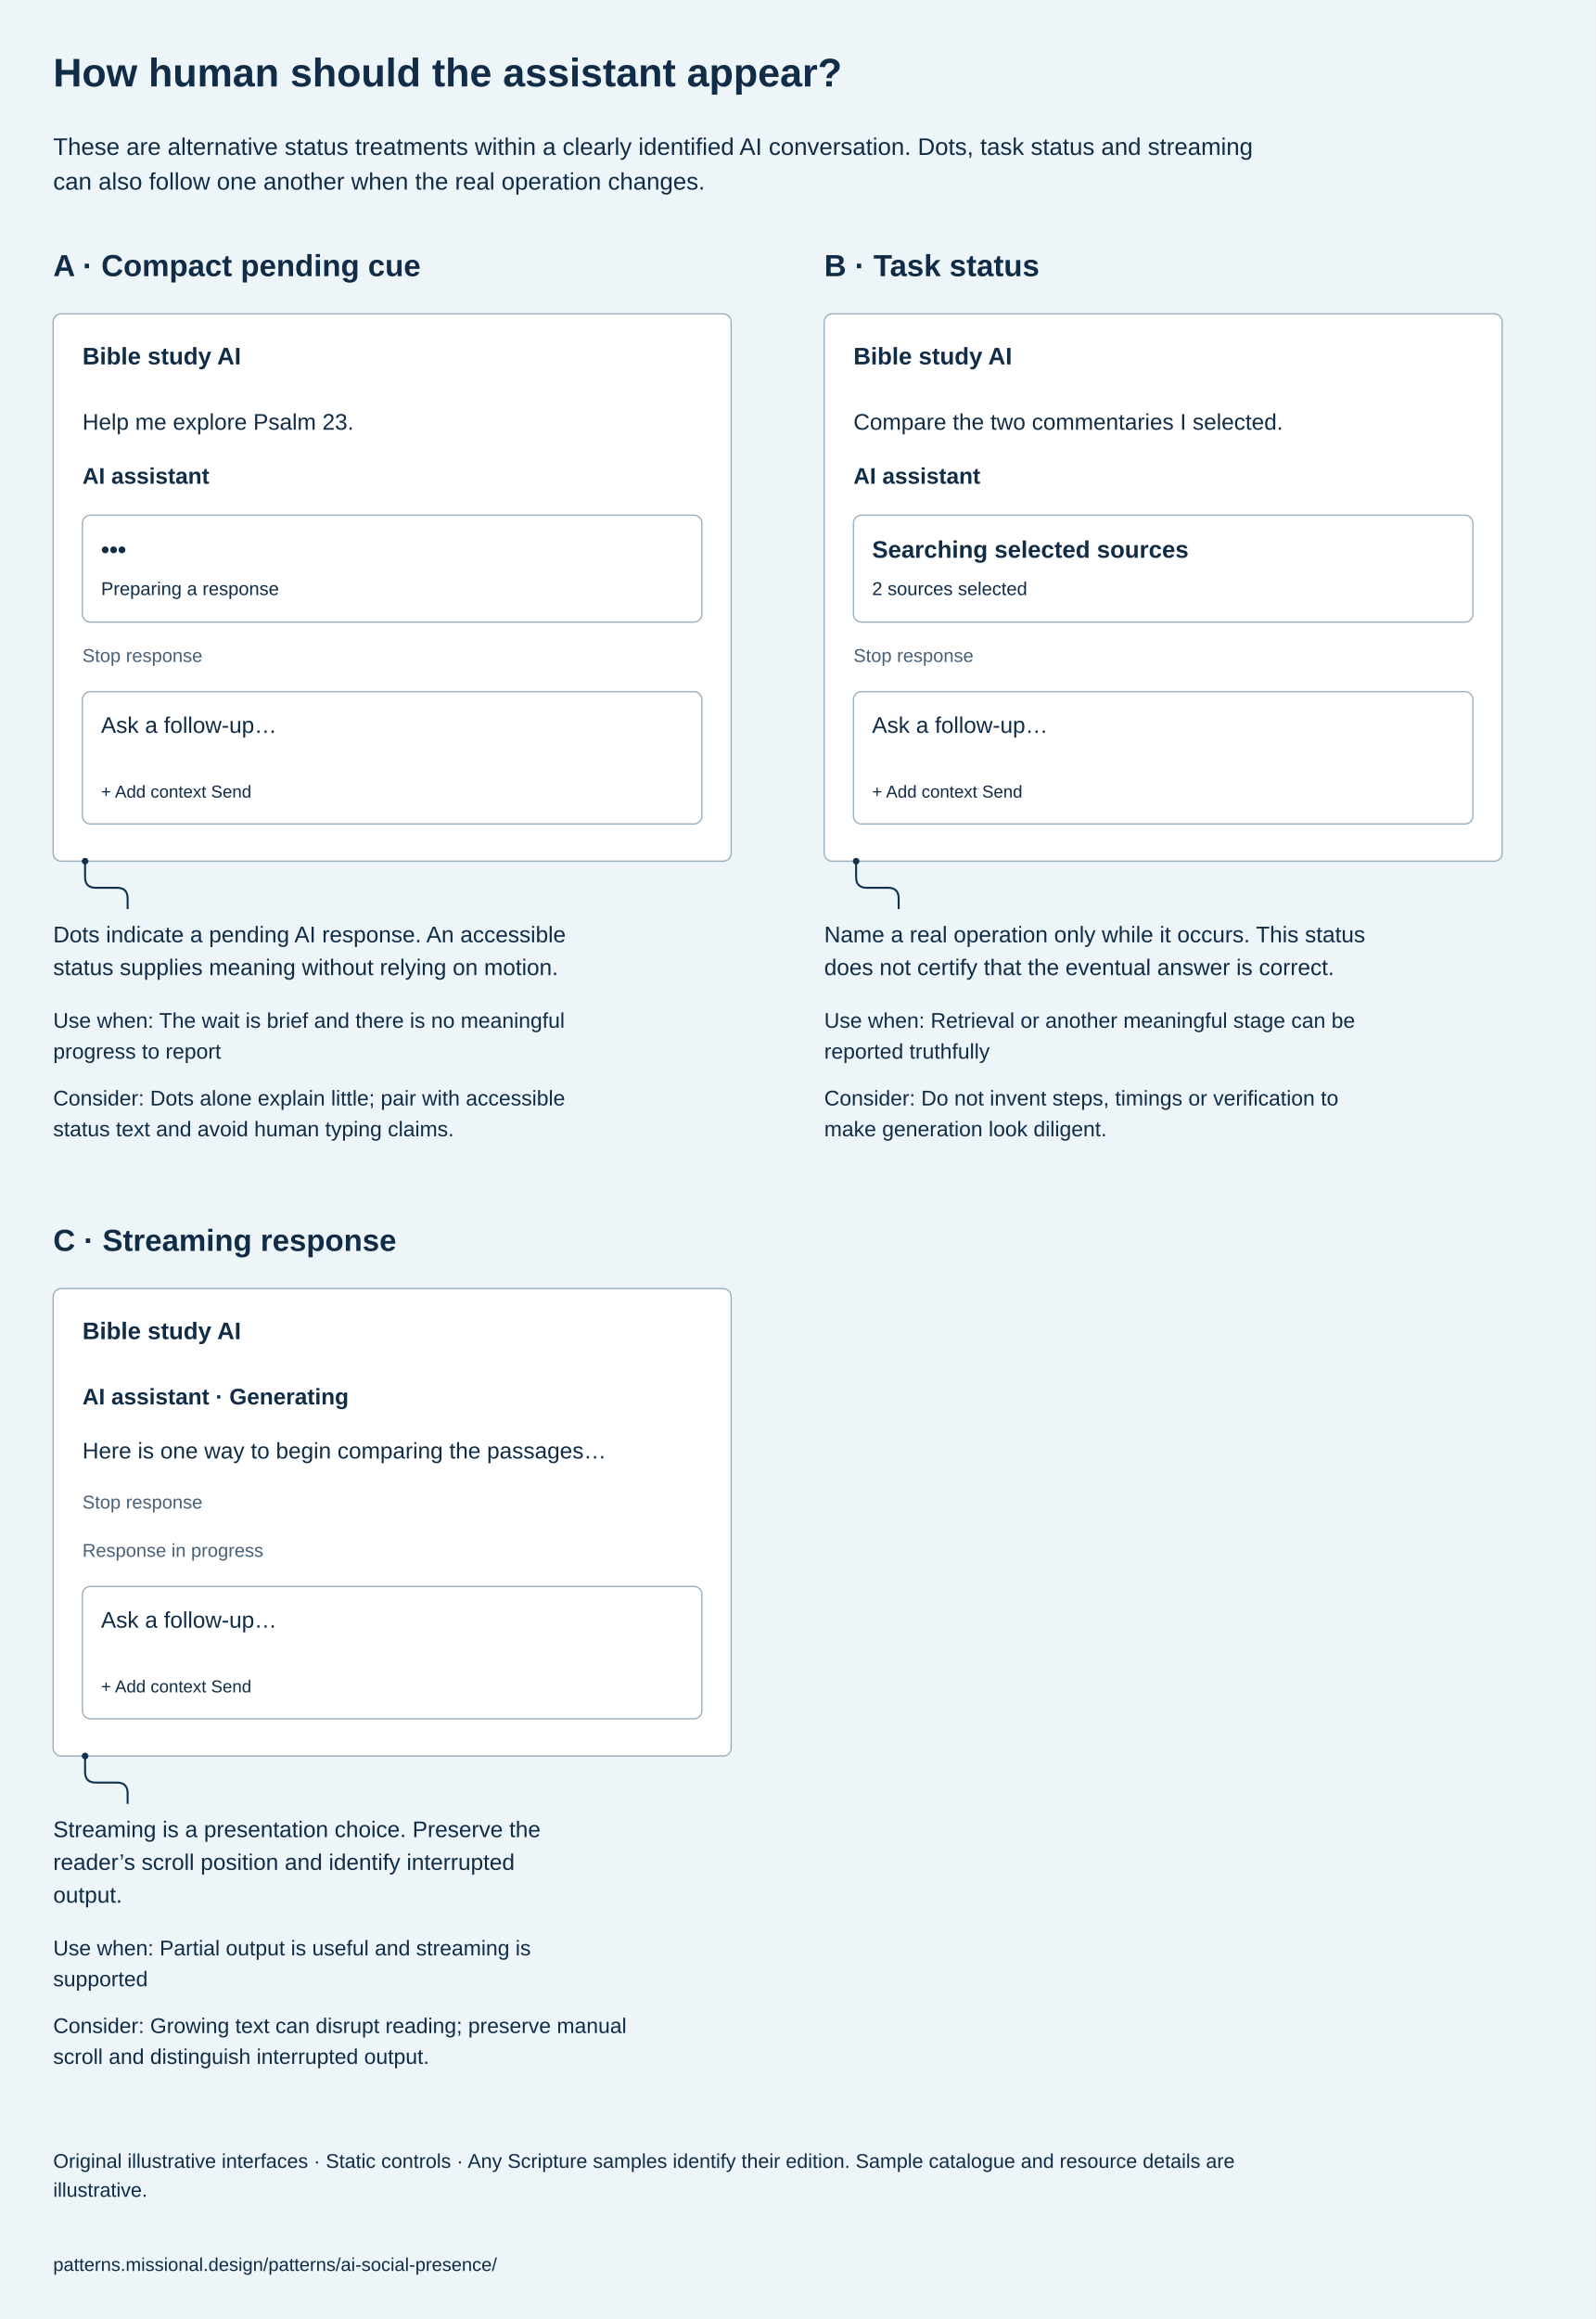
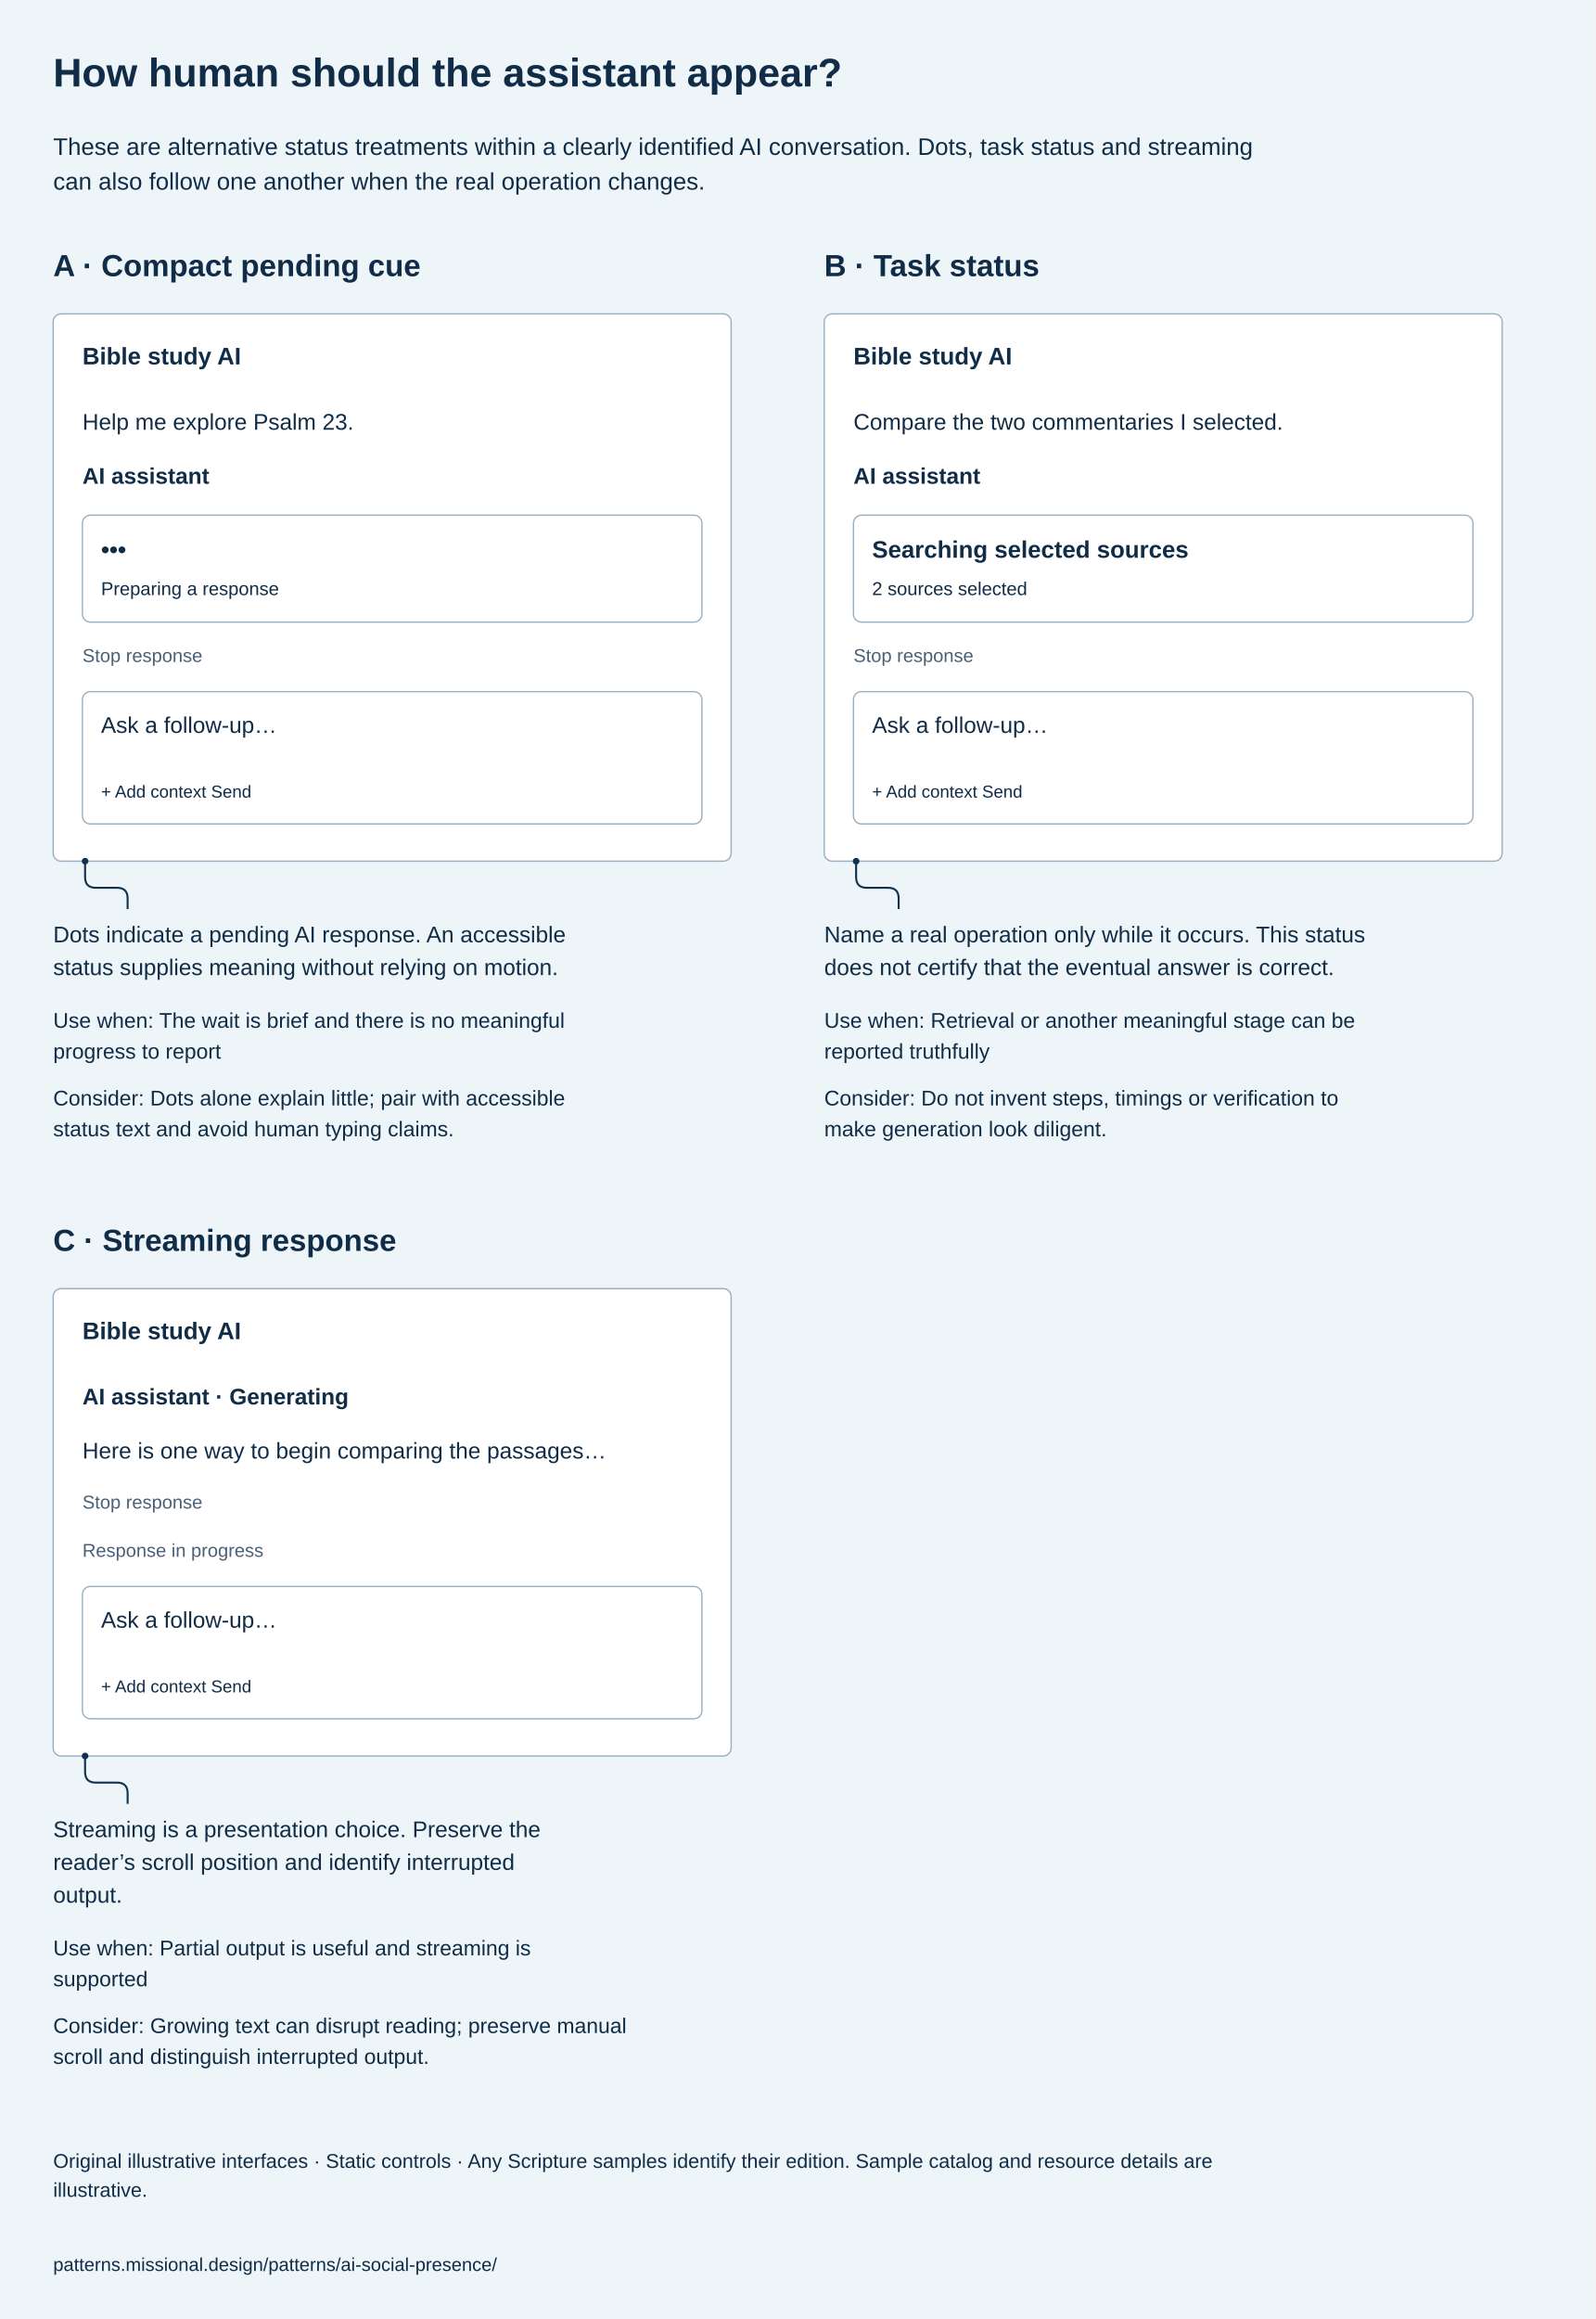
<svg xmlns="http://www.w3.org/2000/svg" viewBox="0 0 1200 1744" role="img" aria-labelledby="title desc" data-illustration-theme="light">
  <rect width="1200" height="1744" fill="#edf5f9" />
  <g font-family="Arial, sans-serif">
    <text x="40" y="65" font-size="30" fill="#102c47" font-weight="700">How human should the assistant appear?</text>
    <text x="40" y="116.5" font-size="18" fill="#102c47">These are alternative status treatments within a clearly identified AI conversation. Dots, task status and streaming</text>
    <text x="40" y="142.6" font-size="18" fill="#102c47">can also follow one another when the real operation changes.</text>
    <text x="40" y="207.7" font-size="23" fill="#102c47" font-weight="700">A · Compact pending cue</text>
    <rect x="40" y="236.05" width="510" height="411.6" rx="6" fill="#ffffff" stroke="#9aafbf" />
    <text x="62" y="274.05" font-size="18" fill="#102c47" font-weight="700">Bible study AI</text>
    <text x="62" y="323.15" font-size="17" fill="#102c47">Help me explore Psalm 23.</text>
    <text x="62" y="363.8" font-size="17" fill="#102c47" font-weight="700">AI assistant</text>
    <rect x="62" y="387.45" width="466" height="80.4" rx="6" fill="#ffffff" stroke="#9aafbf" />
    <text x="76" y="419.45" font-size="18" fill="#102c47" font-weight="700">•••</text>
    <text x="76" y="447.55" font-size="14" fill="#102c47">Preparing a response</text>
    <text x="62" y="497.85" font-size="14" fill="#486078">Stop response</text>
    <rect x="62" y="520.15" width="466" height="99.5" rx="6" fill="#ffffff" stroke="#9aafbf" />
    <text x="76" y="551.15" font-size="17" fill="#102c47">Ask a follow-up…</text>
    <text x="76" y="599.8" font-size="13" fill="#102c47">+ Add context                         Send</text>
    <path d="M64 647.65v12 q0 8 8 8 h16 q8 0 8 8 v8" fill="none" stroke="#10324f" stroke-width="1.5" />
    <circle cx="64" cy="647.65" r="2.5" fill="#10324f" />
    <text x="40" y="708.65" font-size="17" fill="#102c47">Dots indicate a pending AI response. An accessible</text>
    <text x="40" y="733.3" font-size="17" fill="#102c47">status supplies meaning without relying on motion.</text>
    <text x="40" y="772.95" font-size="16" fill="#102c47">Use when: The wait is brief and there is no meaningful</text>
    <text x="40" y="796.15" font-size="16" fill="#102c47">progress to report</text>
    <text x="40" y="831.35" font-size="16" fill="#102c47">Consider: Dots alone explain little; pair with accessible</text>
    <text x="40" y="854.55" font-size="16" fill="#102c47">status text and avoid human typing claims.</text>
    <text x="620" y="207.7" font-size="23" fill="#102c47" font-weight="700">B · Task status</text>
    <rect x="620" y="236.05" width="510" height="411.6" rx="6" fill="#ffffff" stroke="#9aafbf" />
    <text x="642" y="274.05" font-size="18" fill="#102c47" font-weight="700">Bible study AI</text>
    <text x="642" y="323.15" font-size="17" fill="#102c47">Compare the two commentaries I selected.</text>
    <text x="642" y="363.8" font-size="17" fill="#102c47" font-weight="700">AI assistant</text>
    <rect x="642" y="387.45" width="466" height="80.4" rx="6" fill="#ffffff" stroke="#9aafbf" />
    <text x="656" y="419.45" font-size="18" fill="#102c47" font-weight="700">Searching selected sources</text>
    <text x="656" y="447.55" font-size="14" fill="#102c47">2 sources selected</text>
    <text x="642" y="497.85" font-size="14" fill="#486078">Stop response</text>
    <rect x="642" y="520.15" width="466" height="99.5" rx="6" fill="#ffffff" stroke="#9aafbf" />
    <text x="656" y="551.15" font-size="17" fill="#102c47">Ask a follow-up…</text>
    <text x="656" y="599.8" font-size="13" fill="#102c47">+ Add context                         Send</text>
    <path d="M644 647.65v12 q0 8 8 8 h16 q8 0 8 8 v8" fill="none" stroke="#10324f" stroke-width="1.5" />
    <circle cx="644" cy="647.65" r="2.5" fill="#10324f" />
    <text x="620" y="708.65" font-size="17" fill="#102c47">Name a real operation only while it occurs. This status</text>
    <text x="620" y="733.3" font-size="17" fill="#102c47">does not certify that the eventual answer is correct.</text>
    <text x="620" y="772.95" font-size="16" fill="#102c47">Use when: Retrieval or another meaningful stage can be</text>
    <text x="620" y="796.15" font-size="16" fill="#102c47">reported truthfully</text>
    <text x="620" y="831.35" font-size="16" fill="#102c47">Consider: Do not invent steps, timings or verification to</text>
    <text x="620" y="854.55" font-size="16" fill="#102c47">make generation look diligent.</text>
    <text x="40" y="940.75" font-size="23" fill="#102c47" font-weight="700">C · Streaming response</text>
    <rect x="40" y="969.1" width="510" height="351.5" rx="6" fill="#ffffff" stroke="#9aafbf" />
    <text x="62" y="1007.1" font-size="18" fill="#102c47" font-weight="700">Bible study AI</text>
    <text x="62" y="1056.2" font-size="17" fill="#102c47" font-weight="700">AI assistant · Generating</text>
    <text x="62" y="1096.85" font-size="17" fill="#102c47">Here is one way to begin comparing the passages…</text>
    <text x="62" y="1134.5" font-size="14" fill="#486078">Stop response</text>
    <text x="62" y="1170.8" font-size="14" fill="#486078">Response in progress</text>
    <rect x="62" y="1193.1" width="466" height="99.5" rx="6" fill="#ffffff" stroke="#9aafbf" />
    <text x="76" y="1224.1" font-size="17" fill="#102c47">Ask a follow-up…</text>
    <text x="76" y="1272.75" font-size="13" fill="#102c47">+ Add context                         Send</text>
    <path d="M64 1320.6v12 q0 8 8 8 h16 q8 0 8 8 v8" fill="none" stroke="#10324f" stroke-width="1.5" />
    <circle cx="64" cy="1320.6" r="2.5" fill="#10324f" />
    <text x="40" y="1381.6" font-size="17" fill="#102c47">Streaming is a presentation choice. Preserve the</text>
    <text x="40" y="1406.25" font-size="17" fill="#102c47">reader’s scroll position and identify interrupted</text>
    <text x="40" y="1430.9" font-size="17" fill="#102c47">output.</text>
    <text x="40" y="1470.55" font-size="16" fill="#102c47">Use when: Partial output is useful and streaming is</text>
    <text x="40" y="1493.75" font-size="16" fill="#102c47">supported</text>
    <text x="40" y="1528.95" font-size="16" fill="#102c47">Consider: Growing text can disrupt reading; preserve manual</text>
    <text x="40" y="1552.15" font-size="16" fill="#102c47">scroll and distinguish interrupted output.</text>
-     <text x="40" y="1630.35" font-size="15" fill="#102c47">Original illustrative interfaces · Static controls · Any Scripture samples identify their edition. Sample catalogue and resource details are</text>
+     <text x="40" y="1630.35" font-size="15" fill="#102c47">Original illustrative interfaces · Static controls · Any Scripture samples identify their edition. Sample catalog and resource details are</text>
    <text x="40" y="1652.1" font-size="15" fill="#102c47">illustrative.</text>
    <text x="40" y="1707.85" font-size="14" fill="#102c47">patterns.missional.design/patterns/ai-social-presence/</text>
  </g>
</svg>
